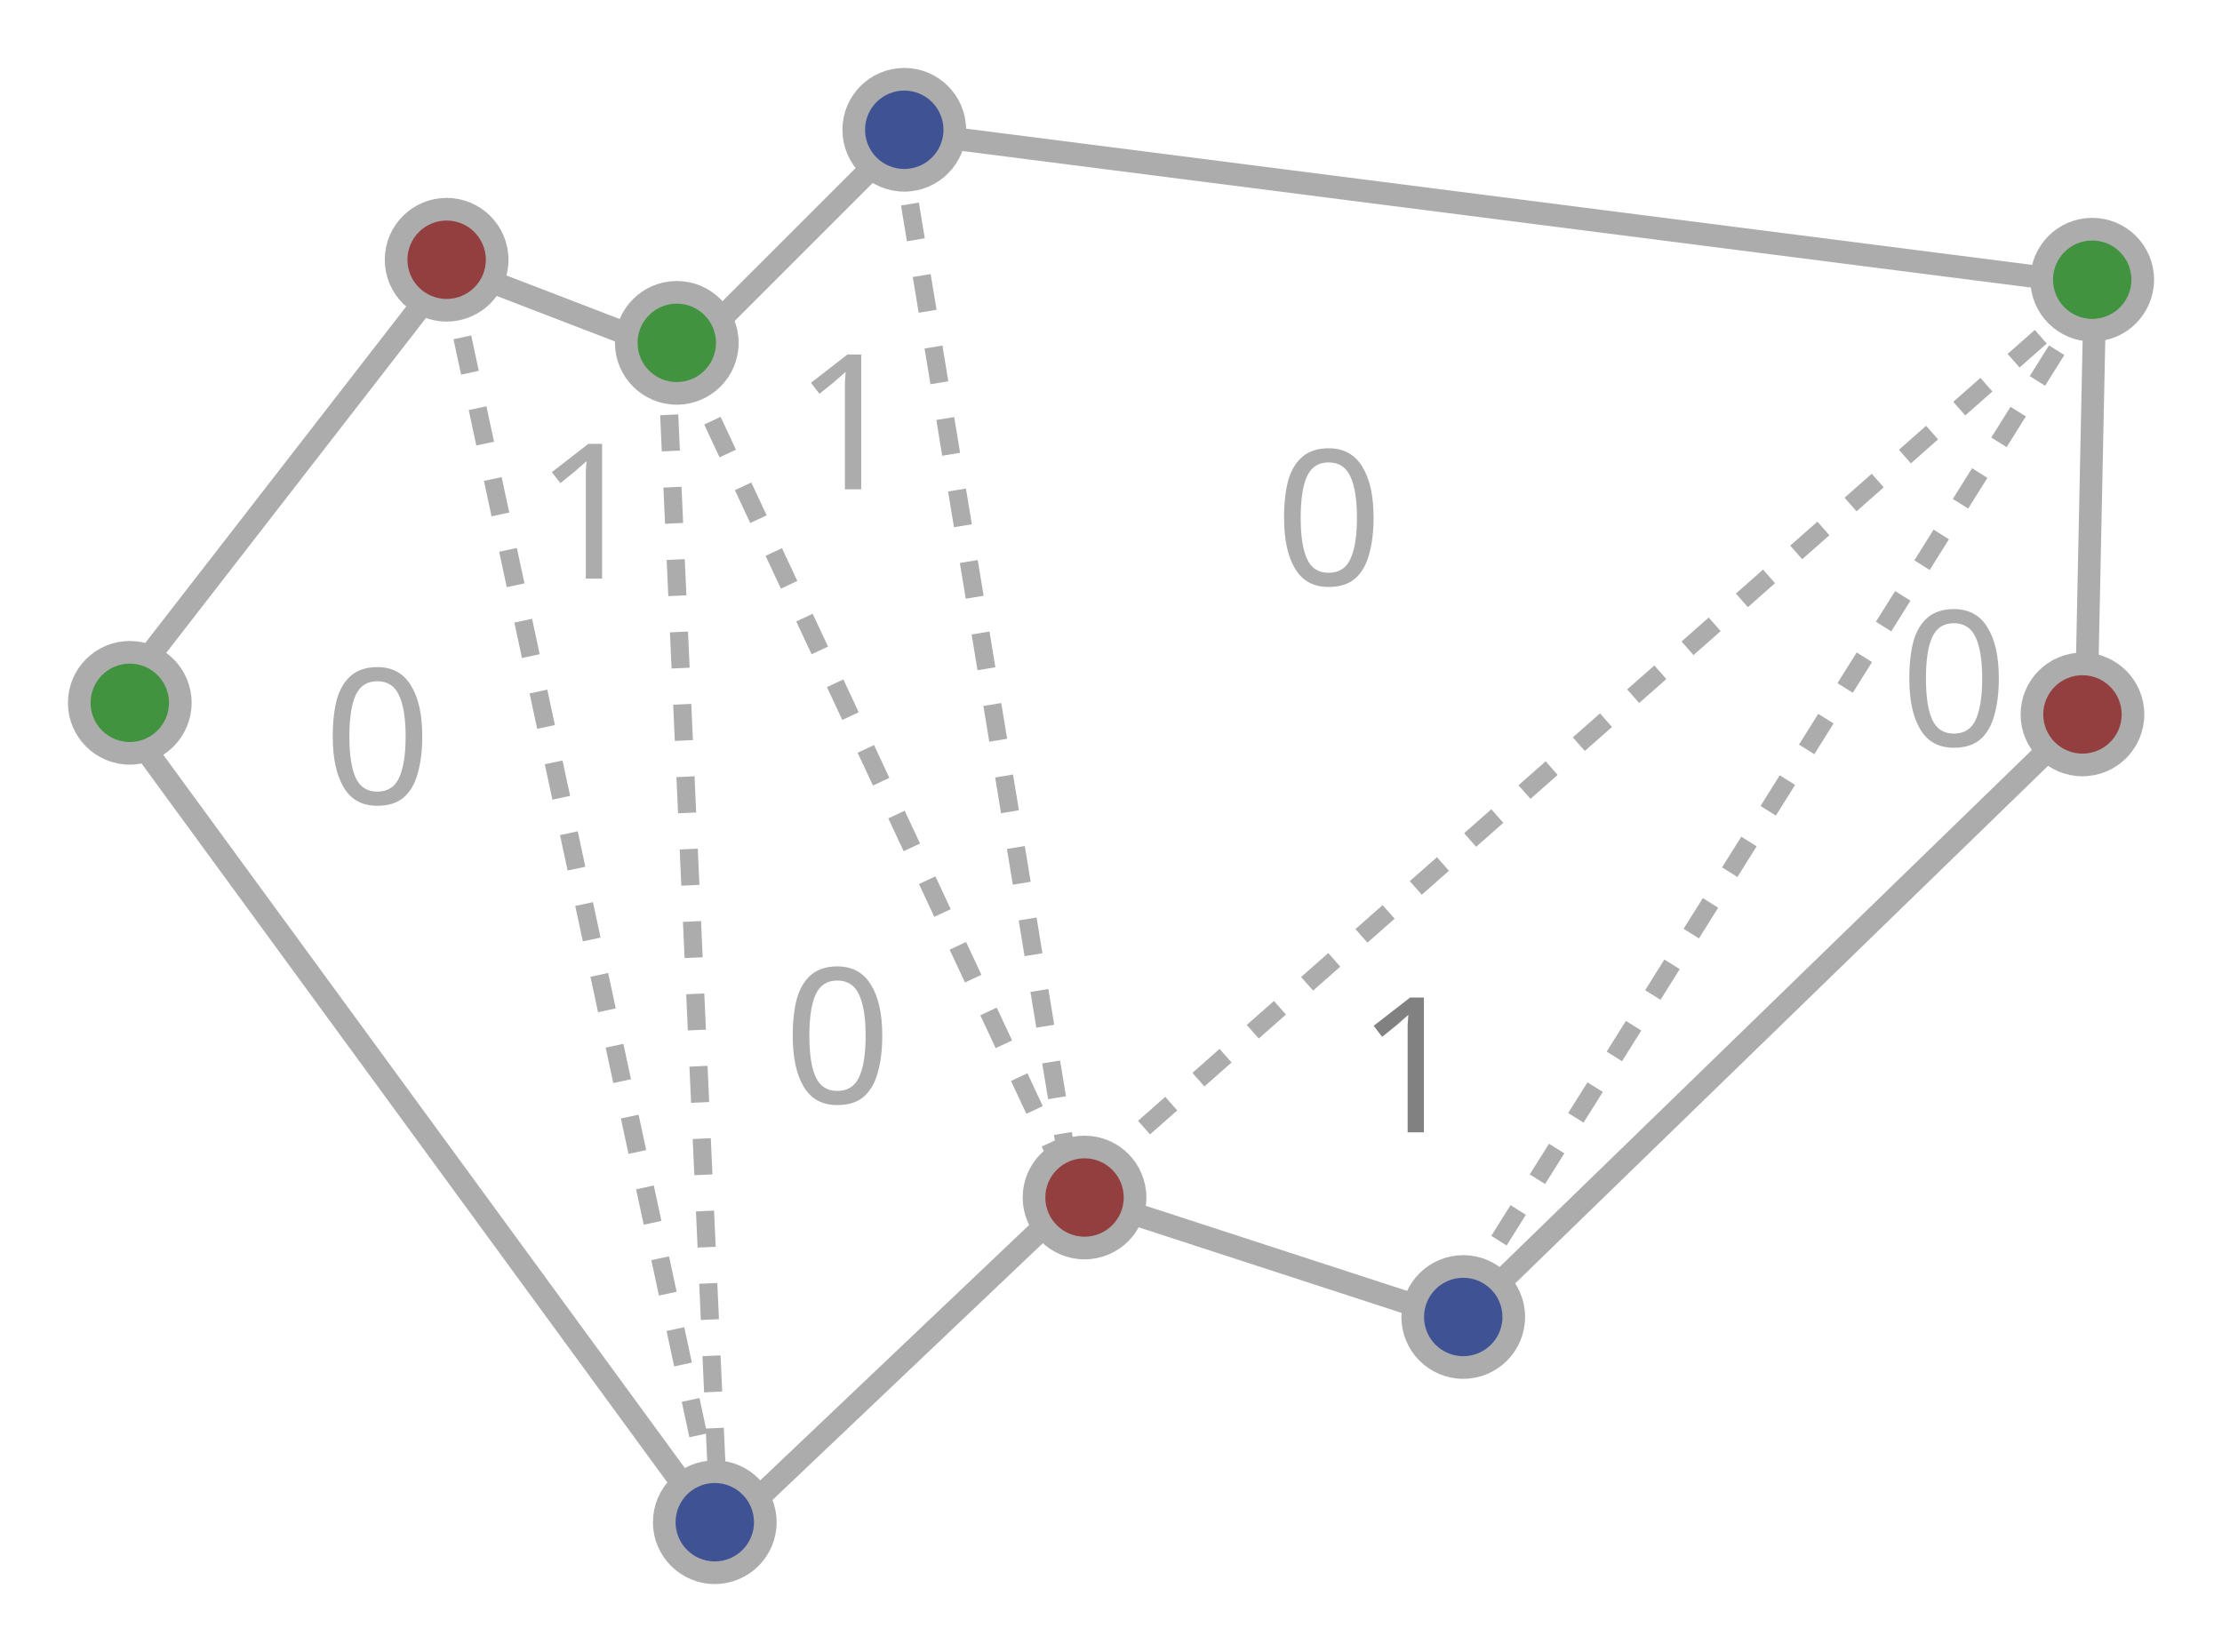
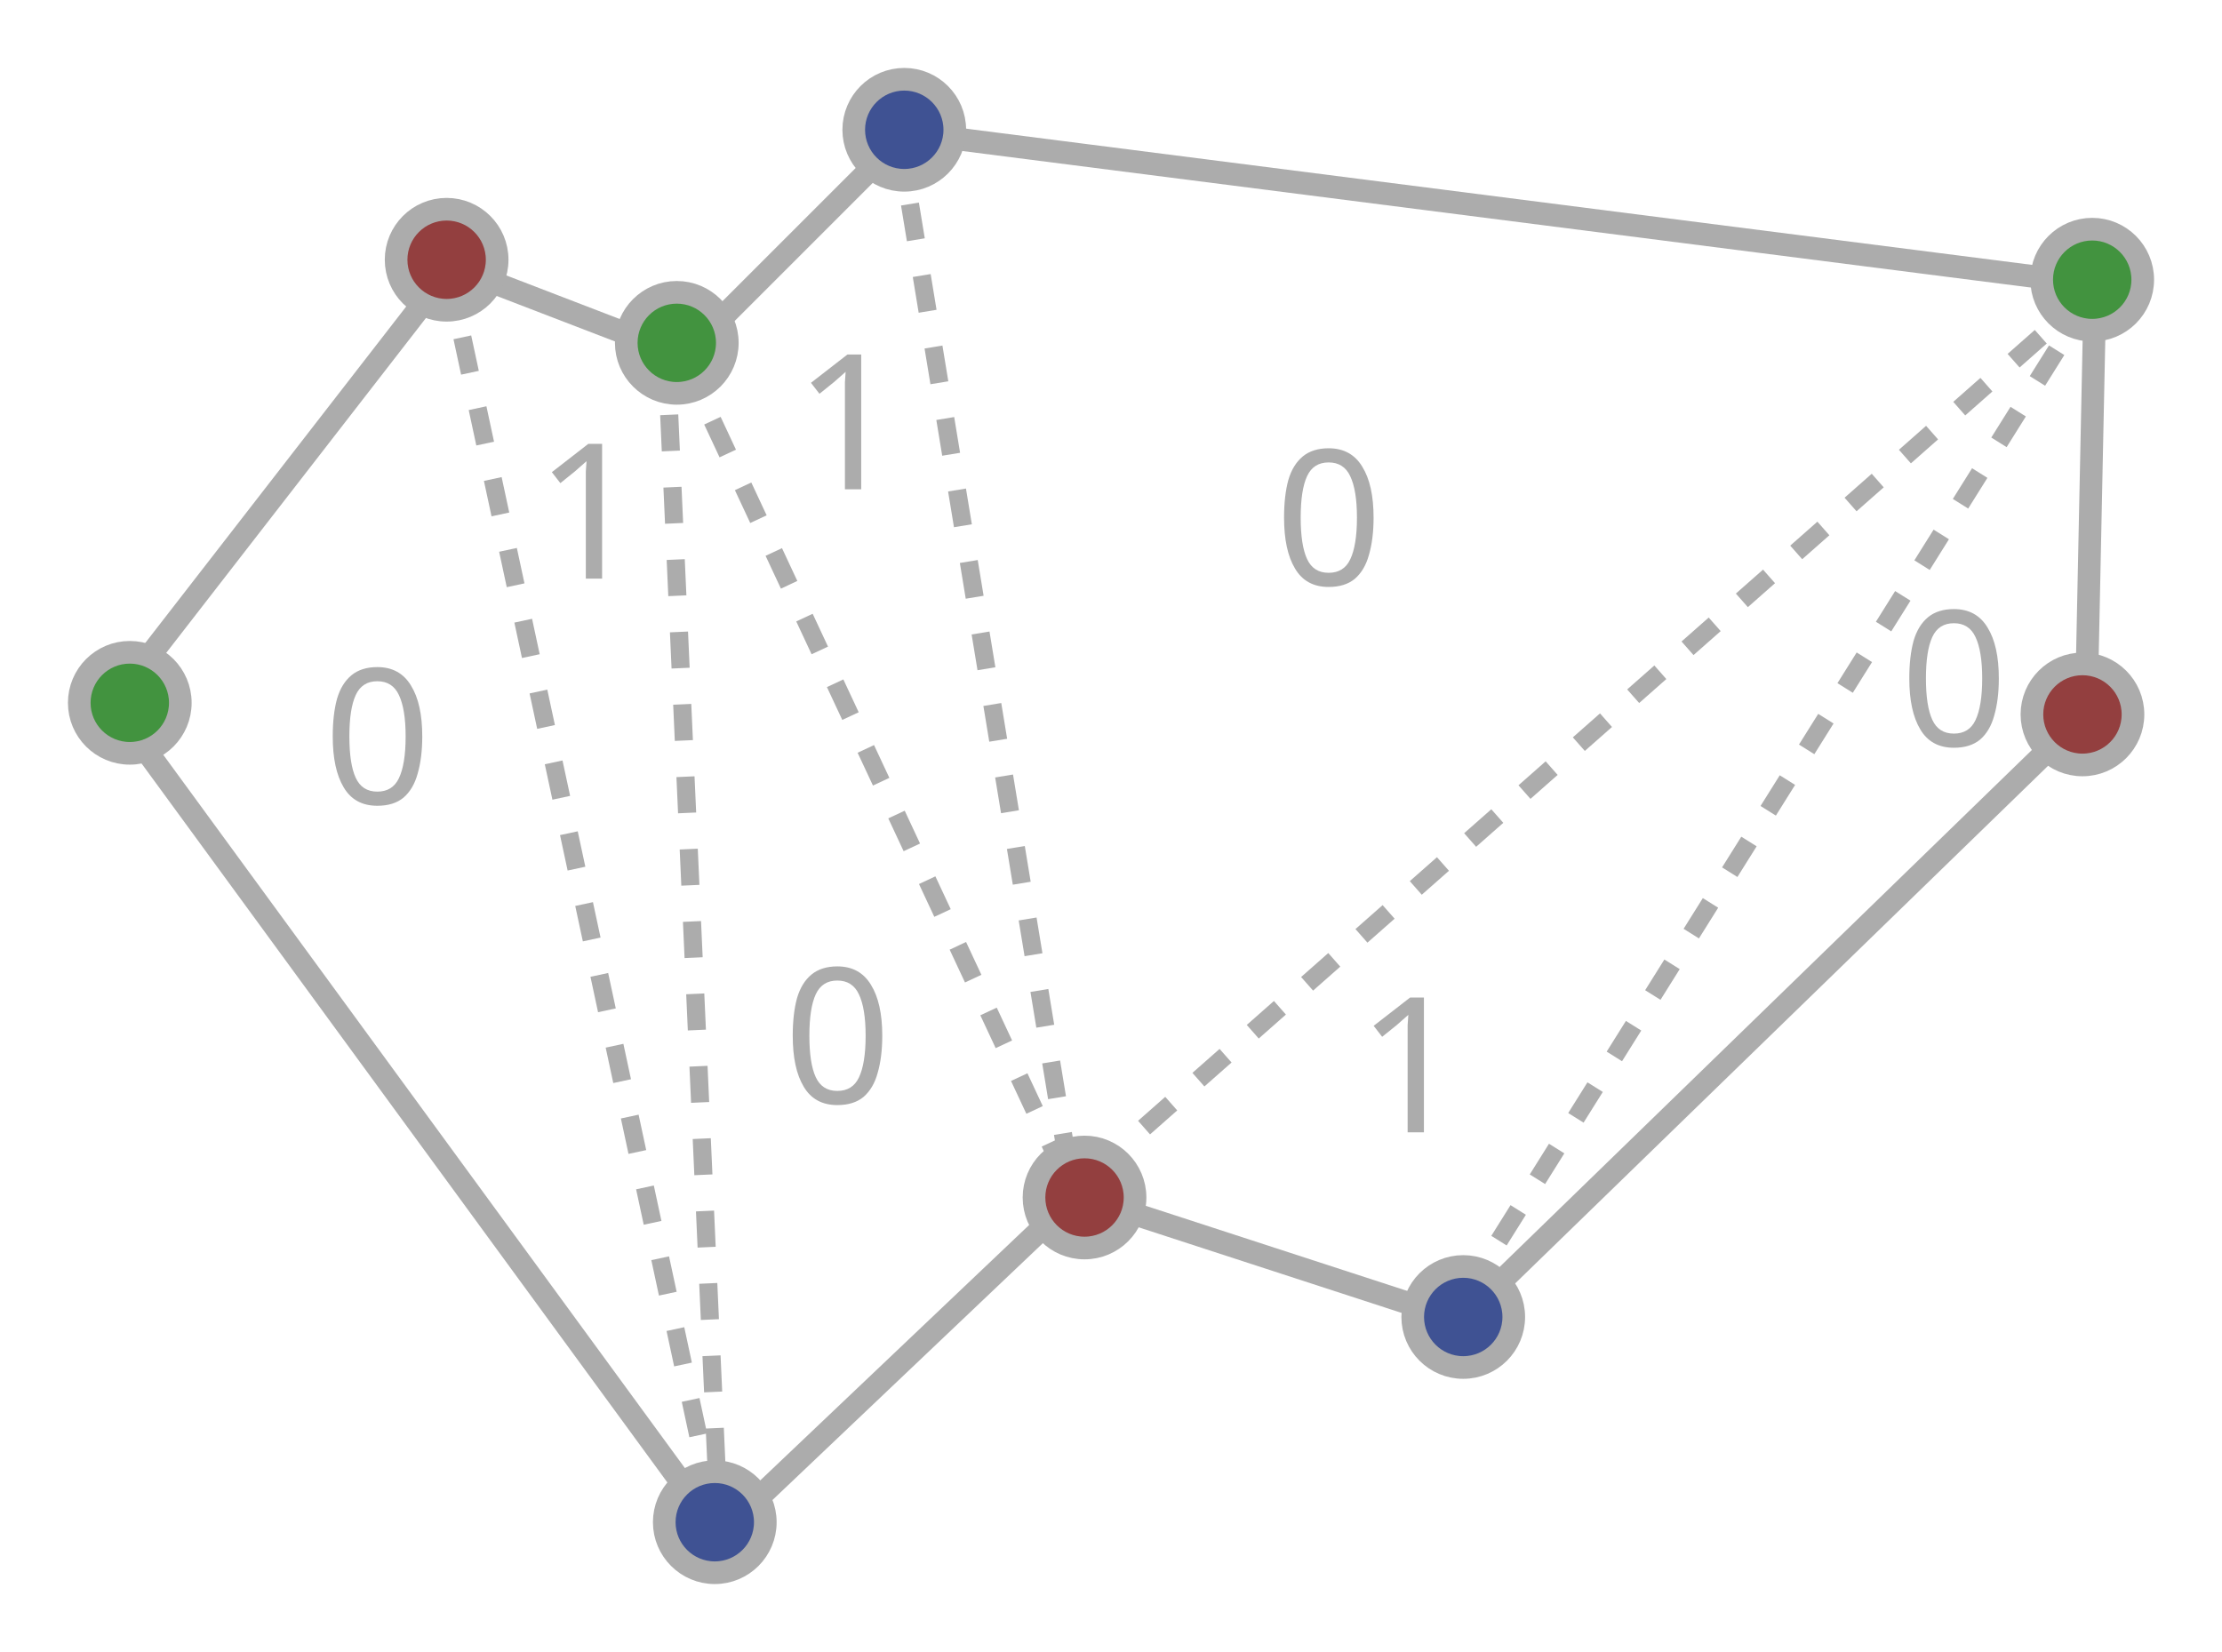
<svg xmlns="http://www.w3.org/2000/svg" width="98.118mm" height="72.96mm" viewBox="0 0 98.118 72.96" version="1.1" id="svg5">
  <defs id="defs2">
    <marker style="overflow:visible;" id="Arrow2Mend" refX="0.0" refY="0.0" orient="auto">
      <path transform="scale(0.6) rotate(180) translate(0,0)" d="M 8.719,4.034 L -2.207,0.016 L 8.719,-4.002 C 6.973,-1.63 6.983,1.616 8.719,4.034 z " style="fill-rule:evenodd;fill:context-stroke;stroke-width:0.625;stroke-linejoin:round;" id="path5010" />
    </marker>
    <marker style="overflow:visible;" id="Arrow1Send" refX="0.0" refY="0.0" orient="auto">
      <path transform="scale(0.2) rotate(180) translate(6,0)" style="fill-rule:evenodd;fill:context-stroke;stroke:context-stroke;stroke-width:1.0pt;" d="M 0.0,0.0 L 5.0,-5.0 L -12.5,0.0 L 5.0,5.0 L 0.0,0.0 z " id="path4998" />
    </marker>
    <marker style="overflow:visible;" id="Arrow1Mend" refX="0.0" refY="0.0" orient="auto">
      <path transform="scale(0.4) rotate(180) translate(10,0)" style="fill-rule:evenodd;fill:context-stroke;stroke:context-stroke;stroke-width:1.0pt;" d="M 0.0,0.0 L 5.0,-5.0 L -12.5,0.0 L 5.0,5.0 L 0.0,0.0 z " id="path4992" />
    </marker>
  </defs>
  <g id="layer1" transform="translate(-63.30703,19.06356)">
    <path id="path2551" style="fill:#5d2828;fill-opacity:0.162;stroke:none;stroke-width:1;stroke-miterlimit:4;stroke-dasharray:none;stroke-opacity:1" d="m 145.237,71.82 -7.332,30.457 -7.332,30.456 h 14.664 14.663 l -7.331,-30.456 z" />
    <path id="path2310" style="fill:#2a5d28;fill-opacity:0.162;stroke:none;stroke-width:1;stroke-miterlimit:4;stroke-dasharray:none;stroke-opacity:1" d="m 103.296,71.741 -7.331,30.456 -7.332,30.456 h 14.663 5.198 9.466 41.464 l -4.585,-20.115 h -41.721 l -2.489,-10.341 z" />
    <path id="path868" style="fill:none;stroke:#acacac;stroke-width:3.78;stroke-miterlimit:4;stroke-dasharray:none;stroke-opacity:1" d="M 240.307,17.191 212.596,132.303 184.887,247.412 h 55.42 19.643 35.777 50.158 79.535 31.307 L 429.016,132.303 401.305,17.191 373.596,132.303 l -9.408,39.082 h -86.762 l -9.408,-39.082 z" transform="matrix(0.2645833,0,0,0.2645833,39.15724,67.44202)" />
    <path id="path1548" style="fill:#2a5d28;fill-opacity:0.162;stroke:#acacac;stroke-width:3.78;stroke-miterlimit:4;stroke-dasharray:none;stroke-opacity:1" d="M 68.873,17.191 41.162,132.303 13.451,247.412 H 68.873 124.293 L 96.584,132.303 Z" transform="matrix(0.2645833,0,0,0.2645833,39.15724,67.44202)" />
    <path style="fill:none;stroke:#acacac;stroke-width:5.853;stroke-miterlimit:4;stroke-dasharray:none;stroke-opacity:1" id="path1582" d="m 297.757,504.733 -115.11,66.459 0,-132.918 0,-132.918 115.11,66.459 115.11,66.459 z" transform="matrix(0,-0.2645833,0.1103193,0,54.38824,270.476)" />
    <path style="fill:none;stroke:#acacac;stroke-width:5.853;stroke-miterlimit:4;stroke-dasharray:none;stroke-opacity:1" id="path1584" d="m 297.757,504.733 -115.11,66.459 0,-132.918 0,-132.918 115.11,66.459 115.11,66.459 z" transform="matrix(0,-0.2645833,0.1103193,0,96.98585,270.476)" />
    <rect style="fill:none;stroke:#acacac;stroke-width:1;stroke-miterlimit:4;stroke-dasharray:none;stroke-opacity:1" id="rect1586" width="43.781" height="20.116" x="107.936" y="202.035" ry="0" />
    <circle style="fill:#42933f;fill-opacity:1;stroke:#acacac;stroke-width:1;stroke-miterlimit:4;stroke-dasharray:none;stroke-opacity:1" id="path1826" cx="42.783" cy="132.147" r="2.231" />
    <circle style="fill:#42933f;fill-opacity:1;stroke:#acacac;stroke-width:1;stroke-miterlimit:4;stroke-dasharray:none;stroke-opacity:1" id="circle1926" cx="88.522" cy="132.147" r="2.231" />
    <path id="path2865" style="fill:#2a5d28;fill-opacity:0.162;stroke:none;stroke-width:1;stroke-miterlimit:4;stroke-dasharray:none;stroke-opacity:1" d="m 189.934,71.741 -7.331,30.456 -7.332,30.456 h 14.663 5.198 9.466 84.258 l -4.585,-20.115 H 199.755 l -2.489,-10.341 z" />
    <path id="path2888" style="fill:#2a5d28;fill-opacity:0.162;stroke:none;stroke-width:1;stroke-miterlimit:4;stroke-dasharray:none;stroke-opacity:1" d="m 232.109,71.991 -7.332,30.457 -7.332,30.456 h 14.664 14.663 l -7.331,-30.456 z" />
    <path id="path3091" style="fill:#2a5d28;fill-opacity:0.162;stroke:none;stroke-width:1;stroke-miterlimit:4;stroke-dasharray:none;stroke-opacity:1" d="m 274.509,71.991 -7.332,30.457 -7.332,30.456 h 14.664 14.663 l -7.331,-30.456 z" />
    <path id="path1599" style="fill:none;stroke:#acacac;stroke-width:3.78;stroke-miterlimit:4;stroke-dasharray:none;stroke-opacity:1" d="M 569.188,17.191 541.477,132.303 513.768,247.412 h 55.42 160.998 c 0,0 159.137,0.264 159.51,0 h 55.42 L 917.404,132.303 889.695,17.191 861.984,132.303 l -9.531,39.594 h -85.025 l -9.531,-39.594 -27.711,-115.111 -27.709,115.111 -9.531,39.594 h -86.516 l -9.531,-39.594 z" transform="matrix(0.2645833,0,0,0.2645833,39.15724,67.44202)" />
    <circle style="fill:#42933f;fill-opacity:1;stroke:#acacac;stroke-width:1;stroke-miterlimit:4;stroke-dasharray:none;stroke-opacity:1" id="circle3089" cx="274.617" cy="72.464" r="2.231" />
    <circle style="fill:#42933f;fill-opacity:1;stroke:#acacac;stroke-width:1;stroke-miterlimit:4;stroke-dasharray:none;stroke-opacity:1" id="circle2867" cx="175.16" cy="132.147" r="2.231" />
    <path style="fill:none;stroke:#acacac;stroke-width:1;stroke-linecap:butt;stroke-linejoin:miter;stroke-miterlimit:4;stroke-dasharray:none;stroke-opacity:1" d="m 83.248,-7.294 -14.988,19.327 26.821,36.681 15.777,-14.988 16.96,5.522 27.61,-26.821 0.394,-18.932 -52.458,-6.705 -9.861,9.861 z" id="path3841" />
    <path style="fill:none;stroke:#acacac;stroke-width:0.8;stroke-linecap:butt;stroke-linejoin:miter;stroke-miterlimit:4;stroke-dasharray:1.6, 1.6;stroke-dashoffset:0;stroke-opacity:1" d="M 83.051,-7.294 95.081,48.714" id="path4116" />
    <path style="fill:none;stroke:#acacac;stroke-width:0.8;stroke-linecap:butt;stroke-linejoin:miter;stroke-miterlimit:4;stroke-dasharray:1.6, 1.6;stroke-dashoffset:0;stroke-opacity:1" d="M 92.714,-3.941 95.081,48.714" id="path4231" />
    <path style="fill:none;stroke:#acacac;stroke-width:0.8;stroke-linecap:butt;stroke-linejoin:miter;stroke-miterlimit:4;stroke-dasharray:1.6, 1.6;stroke-dashoffset:0;stroke-opacity:1" d="M 93.411,-3.383 110.66,33.529" id="path4290" />
    <path style="fill:none;stroke:#acacac;stroke-width:0.8;stroke-linecap:butt;stroke-linejoin:miter;stroke-miterlimit:4;stroke-dasharray:1.6, 1.6;stroke-dashoffset:0;stroke-opacity:1" d="m 102.969,-13.21 7.691,46.739" id="path4330" />
    <path style="fill:none;stroke:#acacac;stroke-width:0.8;stroke-linecap:butt;stroke-linejoin:miter;stroke-miterlimit:4;stroke-dasharray:1.6, 1.6;stroke-dashoffset:0;stroke-opacity:1" d="M 155.822,-6.308 110.66,33.529" id="path4332" />
    <path style="fill:none;stroke:#acacac;stroke-width:0.8;stroke-linecap:butt;stroke-linejoin:miter;stroke-miterlimit:4;stroke-dasharray:1.6, 1.6;stroke-dashoffset:0;stroke-opacity:1" d="M 155.822,-6.308 127.563,38.82" id="path4334" />
    <circle style="fill:#933f3f;fill-opacity:1;stroke:#acacac;stroke-width:1;stroke-miterlimit:4;stroke-dasharray:none;stroke-opacity:1" id="circle2463" cx="83.029" cy="-7.592" r="2.231" />
    <circle style="fill:#42933f;fill-opacity:1;stroke:#acacac;stroke-width:1;stroke-miterlimit:4;stroke-dasharray:none;stroke-opacity:1" id="circle2886" cx="69.038" cy="11.976" r="2.231" />
    <circle style="fill:#3f5293;fill-opacity:1;stroke:#acacac;stroke-width:1;stroke-miterlimit:4;stroke-dasharray:none;stroke-opacity:1" id="circle4017" cx="94.87" cy="48.165" r="2.231" />
    <circle style="fill:#42933f;fill-opacity:1;stroke:#acacac;stroke-width:1;stroke-miterlimit:4;stroke-dasharray:none;stroke-opacity:1" id="circle4582" cx="93.192" cy="-3.922" r="2.231" />
    <circle style="fill:#933f3f;fill-opacity:1;stroke:#acacac;stroke-width:1;stroke-miterlimit:4;stroke-dasharray:none;stroke-opacity:1" id="circle4584" cx="111.197" cy="33.824" r="2.231" />
    <circle style="fill:#3f5293;fill-opacity:1;stroke:#acacac;stroke-width:1;stroke-miterlimit:4;stroke-dasharray:none;stroke-opacity:1" id="circle4586" cx="103.237" cy="-13.332" r="2.231" />
    <circle style="fill:#42933f;fill-opacity:1;stroke:#acacac;stroke-width:1;stroke-miterlimit:4;stroke-dasharray:none;stroke-opacity:1" id="circle4588" cx="155.694" cy="-6.711" r="2.231" />
    <circle style="fill:#3f5293;fill-opacity:1;stroke:#acacac;stroke-width:1;stroke-miterlimit:4;stroke-dasharray:none;stroke-opacity:1" id="circle4590" cx="127.92" cy="39.101" r="2.231" />
    <circle style="fill:#933f3f;fill-opacity:1;stroke:#acacac;stroke-width:1;stroke-miterlimit:4;stroke-dasharray:none;stroke-opacity:1" id="circle4691" cx="155.263" cy="12.489" r="2.231" />
    <text xml:space="preserve" style="font-style:normal;font-weight:normal;font-size:8.337px;line-height:1.25;font-family:sans-serif;fill:#acacac;fill-opacity:1;stroke:none;stroke-width:0.208" x="77.594" y="16.448" id="text7676">
      <tspan id="tspan7674" style="font-style:normal;font-variant:normal;font-weight:normal;font-stretch:normal;font-family:'CMU Serif';-inkscape-font-specification:'CMU Serif';fill:#acacac;fill-opacity:1;stroke-width:0.208" x="77.594" y="16.448">0</tspan>
    </text>
    <text xml:space="preserve" style="font-style:normal;font-weight:normal;font-size:8.337px;line-height:1.25;font-family:sans-serif;fill:#acacac;fill-opacity:1;stroke:none;stroke-width:0.208" x="86.927" y="6.494" id="text11100">
      <tspan id="tspan11098" style="font-style:normal;font-variant:normal;font-weight:normal;font-stretch:normal;font-family:'CMU Serif';-inkscape-font-specification:'CMU Serif';fill:#acacac;fill-opacity:1;stroke-width:0.208" x="86.927" y="6.494">1</tspan>
    </text>
    <text xml:space="preserve" style="font-style:normal;font-weight:normal;font-size:8.337px;line-height:1.25;font-family:sans-serif;fill:#acacac;fill-opacity:1;stroke:none;stroke-width:0.208" x="98.366" y="2.549" id="text11434">
      <tspan id="tspan11432" style="font-style:normal;font-variant:normal;font-weight:normal;font-stretch:normal;font-family:'CMU Serif';-inkscape-font-specification:'CMU Serif';fill:#acacac;fill-opacity:1;stroke-width:0.208" x="98.366" y="2.549">1</tspan>
    </text>
-     <text xml:space="preserve" style="font-style:normal;font-weight:normal;font-size:8.337px;line-height:1.25;font-family:sans-serif;fill:#818181;fill-opacity:1;stroke:none;stroke-width:0.208" x="123.214" y="30.948" id="text11438">
-       <tspan id="tspan11436" style="font-style:normal;font-variant:normal;font-weight:normal;font-stretch:normal;font-family:'CMU Serif';-inkscape-font-specification:'CMU Serif';fill:#818181;fill-opacity:1;stroke-width:0.208" x="123.214" y="30.948">1</tspan>
+     <text xml:space="preserve" style="font-style:normal;font-weight:normal;font-size:8.337px;line-height:1.25;font-family:sans-serif;fill:#acacac;fill-opacity:1;stroke:none;stroke-width:0.208" x="123.214" y="30.948" id="text11438">
+       <tspan id="tspan11436" style="font-style:normal;font-variant:normal;font-weight:normal;font-stretch:normal;font-family:'CMU Serif';-inkscape-font-specification:'CMU Serif';fill:#acacac;fill-opacity:1;stroke-width:0.208" x="123.214" y="30.948">1</tspan>
    </text>
    <text xml:space="preserve" style="font-style:normal;font-weight:normal;font-size:8.337px;line-height:1.25;font-family:sans-serif;fill:#acacac;fill-opacity:1;stroke:none;stroke-width:0.208" x="97.907" y="29.662" id="text11442">
      <tspan id="tspan11440" style="font-style:normal;font-variant:normal;font-weight:normal;font-stretch:normal;font-family:'CMU Serif';-inkscape-font-specification:'CMU Serif';fill:#acacac;fill-opacity:1;stroke-width:0.208" x="97.907" y="29.662">0</tspan>
    </text>
    <text xml:space="preserve" style="font-style:normal;font-weight:normal;font-size:8.337px;line-height:1.25;font-family:sans-serif;fill:#acacac;fill-opacity:1;stroke:none;stroke-width:0.208" x="119.6" y="6.785" id="text11446">
      <tspan id="tspan11444" style="font-style:normal;font-variant:normal;font-weight:normal;font-stretch:normal;font-family:'CMU Serif';-inkscape-font-specification:'CMU Serif';fill:#acacac;fill-opacity:1;stroke-width:0.208" x="119.6" y="6.785">0</tspan>
    </text>
    <text xml:space="preserve" style="font-style:normal;font-weight:normal;font-size:8.337px;line-height:1.25;font-family:sans-serif;fill:#acacac;fill-opacity:1;stroke:none;stroke-width:0.208" x="147.21" y="13.885" id="text11450">
      <tspan id="tspan11448" style="font-style:normal;font-variant:normal;font-weight:normal;font-stretch:normal;font-family:'CMU Serif';-inkscape-font-specification:'CMU Serif';fill:#acacac;fill-opacity:1;stroke-width:0.208" x="147.21" y="13.885">0</tspan>
    </text>
  </g>
</svg>
